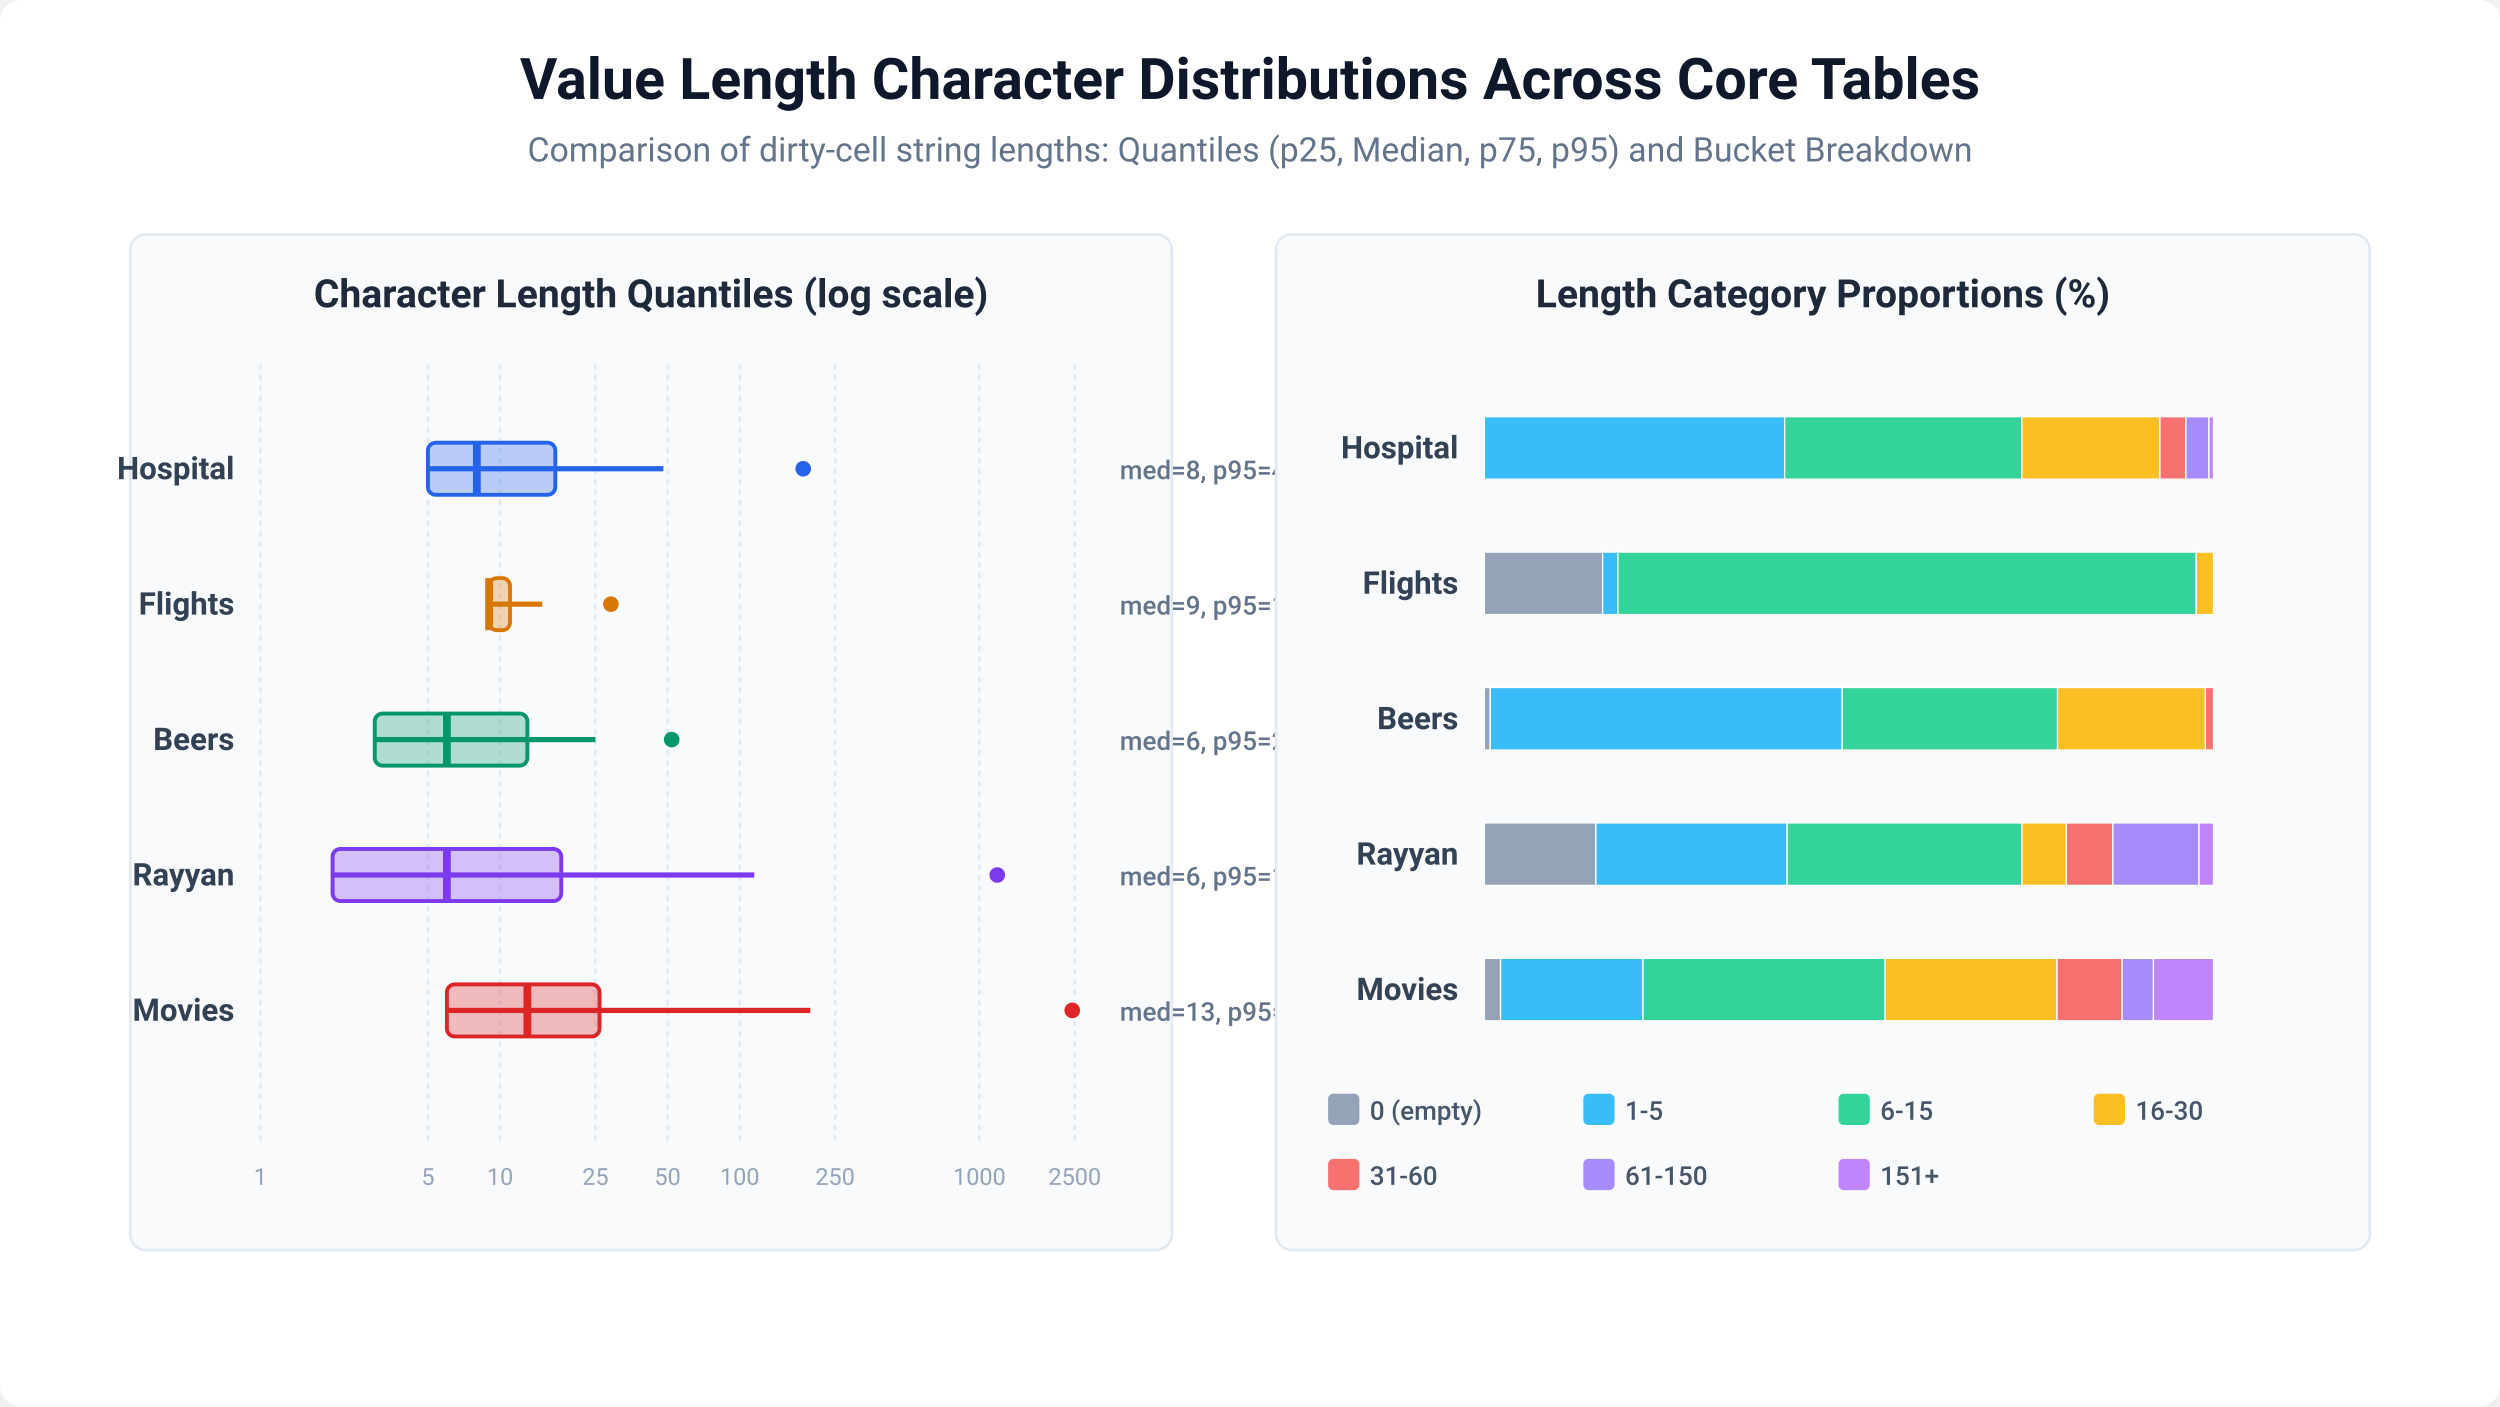
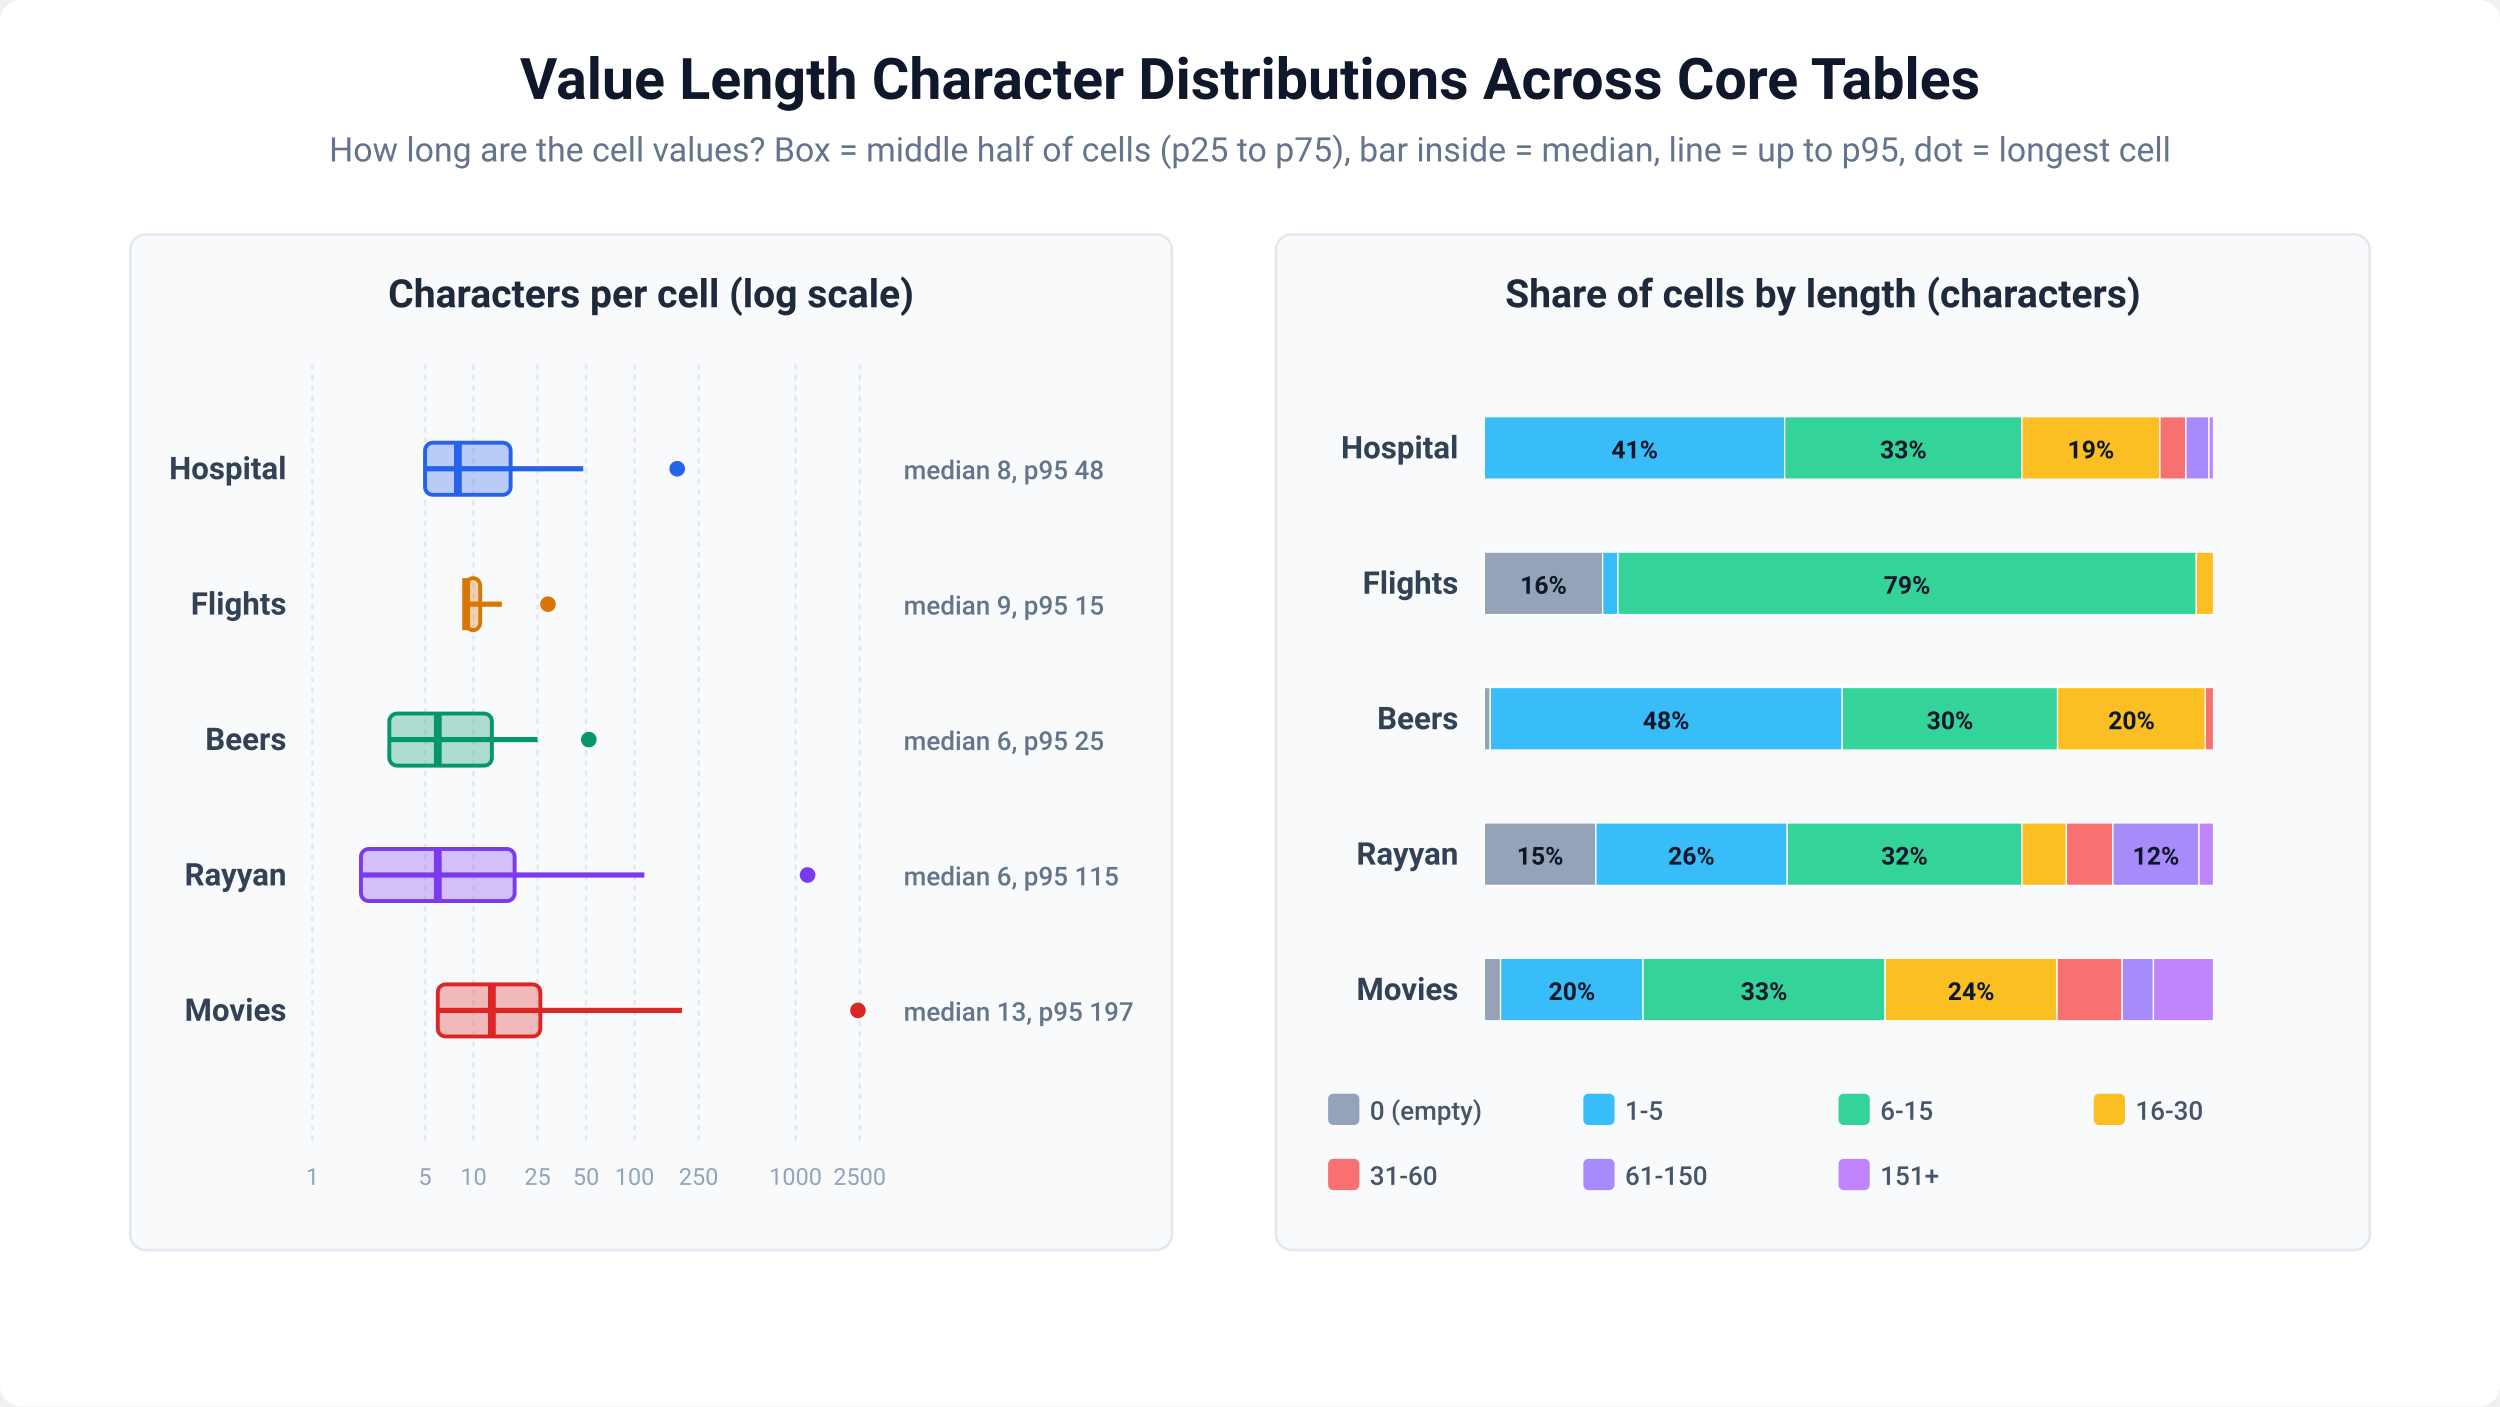
<svg xmlns="http://www.w3.org/2000/svg" viewBox="0 0 960 540" width="960" height="540" style="background-color:#ffffff; font-family:-apple-system, BlinkMacSystemFont, 'Segoe UI', Roboto, Helvetica, Arial, sans-serif;">
  <rect width="960" height="540" fill="#ffffff" rx="8" />
  <text x="480" y="38" text-anchor="middle" font-size="22" font-weight="700" fill="#0f172a">Value Length Character Distributions Across Core Tables</text>
-   <text x="480" y="62" text-anchor="middle" font-size="13" fill="#64748b">Comparison of dirty-cell string lengths: Quantiles (p25, Median, p75, p95) and Bucket Breakdown</text>
+   <text x="480" y="62" text-anchor="middle" font-size="13" fill="#64748b">How long are the cell values? Box = middle half of cells (p25 to p75), bar inside = median, line = up to p95, dot = longest cell</text>
  <g transform="translate(50, 90)">
    <rect width="400" height="390" fill="#f8fafc" rx="6" stroke="#e2e8f0" stroke-width="1" />
-     <text x="200" y="28" text-anchor="middle" font-size="15" font-weight="700" fill="#1e293b">Character Length Quantiles (log scale)</text>
-     <line x1="50.0" y1="50" x2="50.0" y2="350" stroke="#e2e8f0" stroke-dasharray="2,2" />
-     <text x="50.0" y="365" text-anchor="middle" font-size="9" fill="#94a3b8">1</text>
-     <line x1="114.326" y1="50" x2="114.326" y2="350" stroke="#e2e8f0" stroke-dasharray="2,2" />
-     <text x="114.326" y="365" text-anchor="middle" font-size="9" fill="#94a3b8">5</text>
-     <line x1="142.03" y1="50" x2="142.03" y2="350" stroke="#e2e8f0" stroke-dasharray="2,2" />
-     <text x="142.03" y="365" text-anchor="middle" font-size="9" fill="#94a3b8">10</text>
-     <line x1="178.653" y1="50" x2="178.653" y2="350" stroke="#e2e8f0" stroke-dasharray="2,2" />
-     <text x="178.653" y="365" text-anchor="middle" font-size="9" fill="#94a3b8">25</text>
-     <line x1="206.356" y1="50" x2="206.356" y2="350" stroke="#e2e8f0" stroke-dasharray="2,2" />
-     <text x="206.356" y="365" text-anchor="middle" font-size="9" fill="#94a3b8">50</text>
-     <line x1="234.06" y1="50" x2="234.06" y2="350" stroke="#e2e8f0" stroke-dasharray="2,2" />
-     <text x="234.06" y="365" text-anchor="middle" font-size="9" fill="#94a3b8">100</text>
-     <line x1="270.683" y1="50" x2="270.683" y2="350" stroke="#e2e8f0" stroke-dasharray="2,2" />
-     <text x="270.683" y="365" text-anchor="middle" font-size="9" fill="#94a3b8">250</text>
-     <line x1="326.09" y1="50" x2="326.09" y2="350" stroke="#e2e8f0" stroke-dasharray="2,2" />
-     <text x="326.09" y="365" text-anchor="middle" font-size="9" fill="#94a3b8">1000</text>
-     <line x1="362.713" y1="50" x2="362.713" y2="350" stroke="#e2e8f0" stroke-dasharray="2,2" />
-     <text x="362.713" y="365" text-anchor="middle" font-size="9" fill="#94a3b8">2500</text>
-     <text x="40" y="94" text-anchor="end" font-size="12" font-weight="600" fill="#334155">Hospital</text>
-     <line x1="114.326" y1="90" x2="204.725" y2="90" stroke="#2563eb" stroke-width="2" />
-     <rect x="114.326" y="80" width="48.912" height="20" fill="#2563eb" fill-opacity="0.3" stroke="#2563eb" stroke-width="1.5" rx="3" />
-     <line x1="133.112" y1="80" x2="133.112" y2="100" stroke="#2563eb" stroke-width="3" />
-     <circle cx="258.432" cy="90" r="3" fill="#2563eb" />
-     <text x="380" y="94" font-size="10" font-weight="500" fill="#64748b">med=8, p95=48</text>
-     <text x="40" y="146" text-anchor="end" font-size="12" font-weight="600" fill="#334155">Flights</text>
-     <line x1="137.819" y1="142" x2="158.236" y2="142" stroke="#d97706" stroke-width="2" />
-     <rect x="137.819" y="132" width="8.02" height="20" fill="#d97706" fill-opacity="0.3" stroke="#d97706" stroke-width="1.5" rx="3" />
-     <line x1="137.819" y1="132" x2="137.819" y2="152" stroke="#d97706" stroke-width="3" />
-     <circle cx="184.585" cy="142" r="3" fill="#d97706" />
-     <text x="380" y="146" font-size="10" font-weight="500" fill="#64748b">med=9, p95=15</text>
-     <text x="40" y="198" text-anchor="end" font-size="12" font-weight="600" fill="#334155">Beers</text>
-     <line x1="93.91" y1="194" x2="178.653" y2="194" stroke="#059669" stroke-width="2" />
-     <rect x="93.91" y="184" width="58.607" height="20" fill="#059669" fill-opacity="0.3" stroke="#059669" stroke-width="1.5" rx="3" />
-     <line x1="121.613" y1="184" x2="121.613" y2="204" stroke="#059669" stroke-width="3" />
-     <circle cx="207.924" cy="194" r="3" fill="#059669" />
-     <text x="380" y="198" font-size="10" font-weight="500" fill="#64748b">med=6, p95=25</text>
-     <text x="40" y="250" text-anchor="end" font-size="12" font-weight="600" fill="#334155">Rayyan</text>
-     <line x1="77.704" y1="246" x2="239.646" y2="246" stroke="#7c3aed" stroke-width="2" />
-     <rect x="77.704" y="236" width="87.819" height="20" fill="#7c3aed" fill-opacity="0.3" stroke="#7c3aed" stroke-width="1.5" rx="3" />
-     <line x1="121.613" y1="236" x2="121.613" y2="256" stroke="#7c3aed" stroke-width="3" />
-     <circle cx="332.942" cy="246" r="3" fill="#7c3aed" />
-     <text x="380" y="250" font-size="10" font-weight="500" fill="#64748b">med=6, p95=115</text>
-     <text x="40" y="302" text-anchor="end" font-size="12" font-weight="600" fill="#334155">Movies</text>
-     <line x1="121.613" y1="298" x2="261.16" y2="298" stroke="#dc2626" stroke-width="2" />
-     <rect x="121.613" y="288" width="58.607" height="20" fill="#dc2626" fill-opacity="0.3" stroke="#dc2626" stroke-width="1.5" rx="3" />
-     <line x1="152.516" y1="288" x2="152.516" y2="308" stroke="#dc2626" stroke-width="3" />
-     <circle cx="361.742" cy="298" r="3" fill="#dc2626" />
-     <text x="380" y="302" font-size="10" font-weight="500" fill="#64748b">med=13, p95=197</text>
+     <text x="200" y="28" text-anchor="middle" font-size="15" font-weight="700" fill="#1e293b">Characters per cell (log scale)</text>
+     <line x1="70.0" y1="50" x2="70.0" y2="350" stroke="#e2e8f0" stroke-dasharray="2,2" />
+     <text x="70.0" y="365" text-anchor="middle" font-size="9" fill="#94a3b8">1</text>
+     <line x1="113.219" y1="50" x2="113.219" y2="350" stroke="#e2e8f0" stroke-dasharray="2,2" />
+     <text x="113.219" y="365" text-anchor="middle" font-size="9" fill="#94a3b8">5</text>
+     <line x1="131.833" y1="50" x2="131.833" y2="350" stroke="#e2e8f0" stroke-dasharray="2,2" />
+     <text x="131.833" y="365" text-anchor="middle" font-size="9" fill="#94a3b8">10</text>
+     <line x1="156.438" y1="50" x2="156.438" y2="350" stroke="#e2e8f0" stroke-dasharray="2,2" />
+     <text x="156.438" y="365" text-anchor="middle" font-size="9" fill="#94a3b8">25</text>
+     <line x1="175.052" y1="50" x2="175.052" y2="350" stroke="#e2e8f0" stroke-dasharray="2,2" />
+     <text x="175.052" y="365" text-anchor="middle" font-size="9" fill="#94a3b8">50</text>
+     <line x1="193.666" y1="50" x2="193.666" y2="350" stroke="#e2e8f0" stroke-dasharray="2,2" />
+     <text x="193.666" y="365" text-anchor="middle" font-size="9" fill="#94a3b8">100</text>
+     <line x1="218.271" y1="50" x2="218.271" y2="350" stroke="#e2e8f0" stroke-dasharray="2,2" />
+     <text x="218.271" y="365" text-anchor="middle" font-size="9" fill="#94a3b8">250</text>
+     <line x1="255.498" y1="50" x2="255.498" y2="350" stroke="#e2e8f0" stroke-dasharray="2,2" />
+     <text x="255.498" y="365" text-anchor="middle" font-size="9" fill="#94a3b8">1000</text>
+     <line x1="280.104" y1="50" x2="280.104" y2="350" stroke="#e2e8f0" stroke-dasharray="2,2" />
+     <text x="280.104" y="365" text-anchor="middle" font-size="9" fill="#94a3b8">2500</text>
+     <text x="60" y="94" text-anchor="end" font-size="12" font-weight="600" fill="#334155">Hospital</text>
+     <line x1="113.219" y1="90" x2="173.956" y2="90" stroke="#2563eb" stroke-width="2" />
+     <rect x="113.219" y="80" width="32.863" height="20" fill="#2563eb" fill-opacity="0.3" stroke="#2563eb" stroke-width="1.5" rx="3" />
+     <line x1="125.841" y1="80" x2="125.841" y2="100" stroke="#2563eb" stroke-width="3" />
+     <circle cx="210.04" cy="90" r="3" fill="#2563eb" />
+     <text x="297" y="94" font-size="10" font-weight="500" fill="#64748b">median 8, p95 48</text>
+     <text x="60" y="146" text-anchor="end" font-size="12" font-weight="600" fill="#334155">Flights</text>
+     <line x1="129.003" y1="142" x2="142.721" y2="142" stroke="#d97706" stroke-width="2" />
+     <rect x="129.003" y="132" width="5.389" height="20" fill="#d97706" fill-opacity="0.3" stroke="#d97706" stroke-width="1.5" rx="3" />
+     <line x1="129.003" y1="132" x2="129.003" y2="152" stroke="#d97706" stroke-width="3" />
+     <circle cx="160.424" cy="142" r="3" fill="#d97706" />
+     <text x="297" y="146" font-size="10" font-weight="500" fill="#64748b">median 9, p95 15</text>
+     <text x="60" y="198" text-anchor="end" font-size="12" font-weight="600" fill="#334155">Beers</text>
+     <line x1="99.502" y1="194" x2="156.438" y2="194" stroke="#059669" stroke-width="2" />
+     <rect x="99.502" y="184" width="39.376" height="20" fill="#059669" fill-opacity="0.3" stroke="#059669" stroke-width="1.5" rx="3" />
+     <line x1="118.115" y1="184" x2="118.115" y2="204" stroke="#059669" stroke-width="3" />
+     <circle cx="176.105" cy="194" r="3" fill="#059669" />
+     <text x="297" y="198" font-size="10" font-weight="500" fill="#64748b">median 6, p95 25</text>
+     <text x="60" y="250" text-anchor="end" font-size="12" font-weight="600" fill="#334155">Rayyan</text>
+     <line x1="88.614" y1="246" x2="197.419" y2="246" stroke="#7c3aed" stroke-width="2" />
+     <rect x="88.614" y="236" width="59.003" height="20" fill="#7c3aed" fill-opacity="0.3" stroke="#7c3aed" stroke-width="1.5" rx="3" />
+     <line x1="118.115" y1="236" x2="118.115" y2="256" stroke="#7c3aed" stroke-width="3" />
+     <circle cx="260.102" cy="246" r="3" fill="#7c3aed" />
+     <text x="297" y="250" font-size="10" font-weight="500" fill="#64748b">median 6, p95 115</text>
+     <text x="60" y="302" text-anchor="end" font-size="12" font-weight="600" fill="#334155">Movies</text>
+     <line x1="118.115" y1="298" x2="211.873" y2="298" stroke="#dc2626" stroke-width="2" />
+     <rect x="118.115" y="288" width="39.376" height="20" fill="#dc2626" fill-opacity="0.3" stroke="#dc2626" stroke-width="1.5" rx="3" />
+     <line x1="138.878" y1="288" x2="138.878" y2="308" stroke="#dc2626" stroke-width="3" />
+     <circle cx="279.452" cy="298" r="3" fill="#dc2626" />
+     <text x="297" y="302" font-size="10" font-weight="500" fill="#64748b">median 13, p95 197</text>
  </g>
  <g transform="translate(490, 90)">
    <rect width="420" height="390" fill="#f8fafc" rx="6" stroke="#e2e8f0" stroke-width="1" />
-     <text x="210" y="28" text-anchor="middle" font-size="15" font-weight="700" fill="#1e293b">Length Category Proportions (%)</text>
+     <text x="210" y="28" text-anchor="middle" font-size="15" font-weight="700" fill="#1e293b">Share of cells by length (characters)</text>
    <text x="70" y="86" text-anchor="end" font-size="12" font-weight="600" fill="#334155">Hospital</text>
    <rect x="80" y="70" width="115.32" height="24" fill="#38bdf8" stroke="#ffffff" stroke-width="0.5" />
+     <text x="137.7" y="86" text-anchor="middle" font-size="9.5" font-weight="700" fill="#0f172a">41%</text>
    <rect x="195.316" y="70" width="91.10" height="24" fill="#34d399" stroke="#ffffff" stroke-width="0.5" />
+     <text x="240.9" y="86" text-anchor="middle" font-size="9.5" font-weight="700" fill="#0f172a">33%</text>
    <rect x="286.419" y="70" width="52.99" height="24" fill="#fbbf24" stroke="#ffffff" stroke-width="0.5" />
+     <text x="312.9" y="86" text-anchor="middle" font-size="9.5" font-weight="700" fill="#0f172a">19%</text>
    <rect x="339.413" y="70" width="9.98" height="24" fill="#f87171" stroke="#ffffff" stroke-width="0.5" />
    <rect x="349.389" y="70" width="8.86" height="24" fill="#a78bfa" stroke="#ffffff" stroke-width="0.5" />
    <rect x="358.246" y="70" width="1.75" height="24" fill="#c084fc" stroke="#ffffff" stroke-width="0.5" />
    <text x="70" y="138" text-anchor="end" font-size="12" font-weight="600" fill="#334155">Flights</text>
    <rect x="80" y="122" width="45.41" height="24" fill="#94a3b8" stroke="#ffffff" stroke-width="0.5" />
+     <text x="102.7" y="138" text-anchor="middle" font-size="9.5" font-weight="700" fill="#0f172a">16%</text>
    <rect x="125.41" y="122" width="5.87" height="24" fill="#38bdf8" stroke="#ffffff" stroke-width="0.5" />
    <rect x="131.282" y="122" width="222.10" height="24" fill="#34d399" stroke="#ffffff" stroke-width="0.5" />
+     <text x="242.3" y="138" text-anchor="middle" font-size="9.5" font-weight="700" fill="#0f172a">79%</text>
    <rect x="353.381" y="122" width="6.62" height="24" fill="#fbbf24" stroke="#ffffff" stroke-width="0.5" />
    <text x="70" y="190" text-anchor="end" font-size="12" font-weight="600" fill="#334155">Beers</text>
    <rect x="80" y="174" width="2.25" height="24" fill="#94a3b8" stroke="#ffffff" stroke-width="0.5" />
    <rect x="82.254" y="174" width="135.17" height="24" fill="#38bdf8" stroke="#ffffff" stroke-width="0.5" />
+     <text x="149.8" y="190" text-anchor="middle" font-size="9.5" font-weight="700" fill="#0f172a">48%</text>
    <rect x="217.421" y="174" width="82.68" height="24" fill="#34d399" stroke="#ffffff" stroke-width="0.5" />
+     <text x="258.8" y="190" text-anchor="middle" font-size="9.5" font-weight="700" fill="#0f172a">30%</text>
    <rect x="300.096" y="174" width="56.78" height="24" fill="#fbbf24" stroke="#ffffff" stroke-width="0.5" />
+     <text x="328.5" y="190" text-anchor="middle" font-size="9.5" font-weight="700" fill="#0f172a">20%</text>
    <rect x="356.875" y="174" width="3.13" height="24" fill="#f87171" stroke="#ffffff" stroke-width="0.5" />
    <text x="70" y="242" text-anchor="end" font-size="12" font-weight="600" fill="#334155">Rayyan</text>
    <rect x="80" y="226" width="42.81" height="24" fill="#94a3b8" stroke="#ffffff" stroke-width="0.5" />
+     <text x="101.4" y="242" text-anchor="middle" font-size="9.5" font-weight="700" fill="#0f172a">15%</text>
    <rect x="122.815" y="226" width="73.46" height="24" fill="#38bdf8" stroke="#ffffff" stroke-width="0.5" />
+     <text x="159.5" y="242" text-anchor="middle" font-size="9.5" font-weight="700" fill="#0f172a">26%</text>
    <rect x="196.276" y="226" width="90.13" height="24" fill="#34d399" stroke="#ffffff" stroke-width="0.5" />
+     <text x="241.3" y="242" text-anchor="middle" font-size="9.5" font-weight="700" fill="#0f172a">32%</text>
    <rect x="286.411" y="226" width="17.08" height="24" fill="#fbbf24" stroke="#ffffff" stroke-width="0.5" />
    <rect x="303.491" y="226" width="17.87" height="24" fill="#f87171" stroke="#ffffff" stroke-width="0.5" />
    <rect x="321.36" y="226" width="33.07" height="24" fill="#a78bfa" stroke="#ffffff" stroke-width="0.5" />
+     <text x="337.9" y="242" text-anchor="middle" font-size="9.5" font-weight="700" fill="#0f172a">12%</text>
    <rect x="354.425" y="226" width="5.57" height="24" fill="#c084fc" stroke="#ffffff" stroke-width="0.5" />
    <text x="70" y="294" text-anchor="end" font-size="12" font-weight="600" fill="#334155">Movies</text>
    <rect x="80" y="278" width="6.21" height="24" fill="#94a3b8" stroke="#ffffff" stroke-width="0.5" />
    <rect x="86.212" y="278" width="54.70" height="24" fill="#38bdf8" stroke="#ffffff" stroke-width="0.5" />
+     <text x="113.6" y="294" text-anchor="middle" font-size="9.5" font-weight="700" fill="#0f172a">20%</text>
    <rect x="140.908" y="278" width="92.98" height="24" fill="#34d399" stroke="#ffffff" stroke-width="0.5" />
+     <text x="187.4" y="294" text-anchor="middle" font-size="9.5" font-weight="700" fill="#0f172a">33%</text>
    <rect x="233.892" y="278" width="66.01" height="24" fill="#fbbf24" stroke="#ffffff" stroke-width="0.5" />
+     <text x="266.9" y="294" text-anchor="middle" font-size="9.5" font-weight="700" fill="#0f172a">24%</text>
    <rect x="299.901" y="278" width="25.01" height="24" fill="#f87171" stroke="#ffffff" stroke-width="0.5" />
    <rect x="324.913" y="278" width="12.01" height="24" fill="#a78bfa" stroke="#ffffff" stroke-width="0.5" />
    <rect x="336.921" y="278" width="23.08" height="24" fill="#c084fc" stroke="#ffffff" stroke-width="0.5" />
    <rect x="20" y="330" width="12" height="12" rx="2" fill="#94a3b8" />
    <text x="36" y="340" font-size="10" font-weight="500" fill="#475569">0 (empty)</text>
    <rect x="118" y="330" width="12" height="12" rx="2" fill="#38bdf8" />
    <text x="134" y="340" font-size="10" font-weight="500" fill="#475569">1-5</text>
    <rect x="216" y="330" width="12" height="12" rx="2" fill="#34d399" />
    <text x="232" y="340" font-size="10" font-weight="500" fill="#475569">6-15</text>
    <rect x="314" y="330" width="12" height="12" rx="2" fill="#fbbf24" />
    <text x="330" y="340" font-size="10" font-weight="500" fill="#475569">16-30</text>
    <rect x="20" y="355" width="12" height="12" rx="2" fill="#f87171" />
    <text x="36" y="365" font-size="10" font-weight="500" fill="#475569">31-60</text>
    <rect x="118" y="355" width="12" height="12" rx="2" fill="#a78bfa" />
    <text x="134" y="365" font-size="10" font-weight="500" fill="#475569">61-150</text>
    <rect x="216" y="355" width="12" height="12" rx="2" fill="#c084fc" />
    <text x="232" y="365" font-size="10" font-weight="500" fill="#475569">151+</text>
  </g>
</svg>
